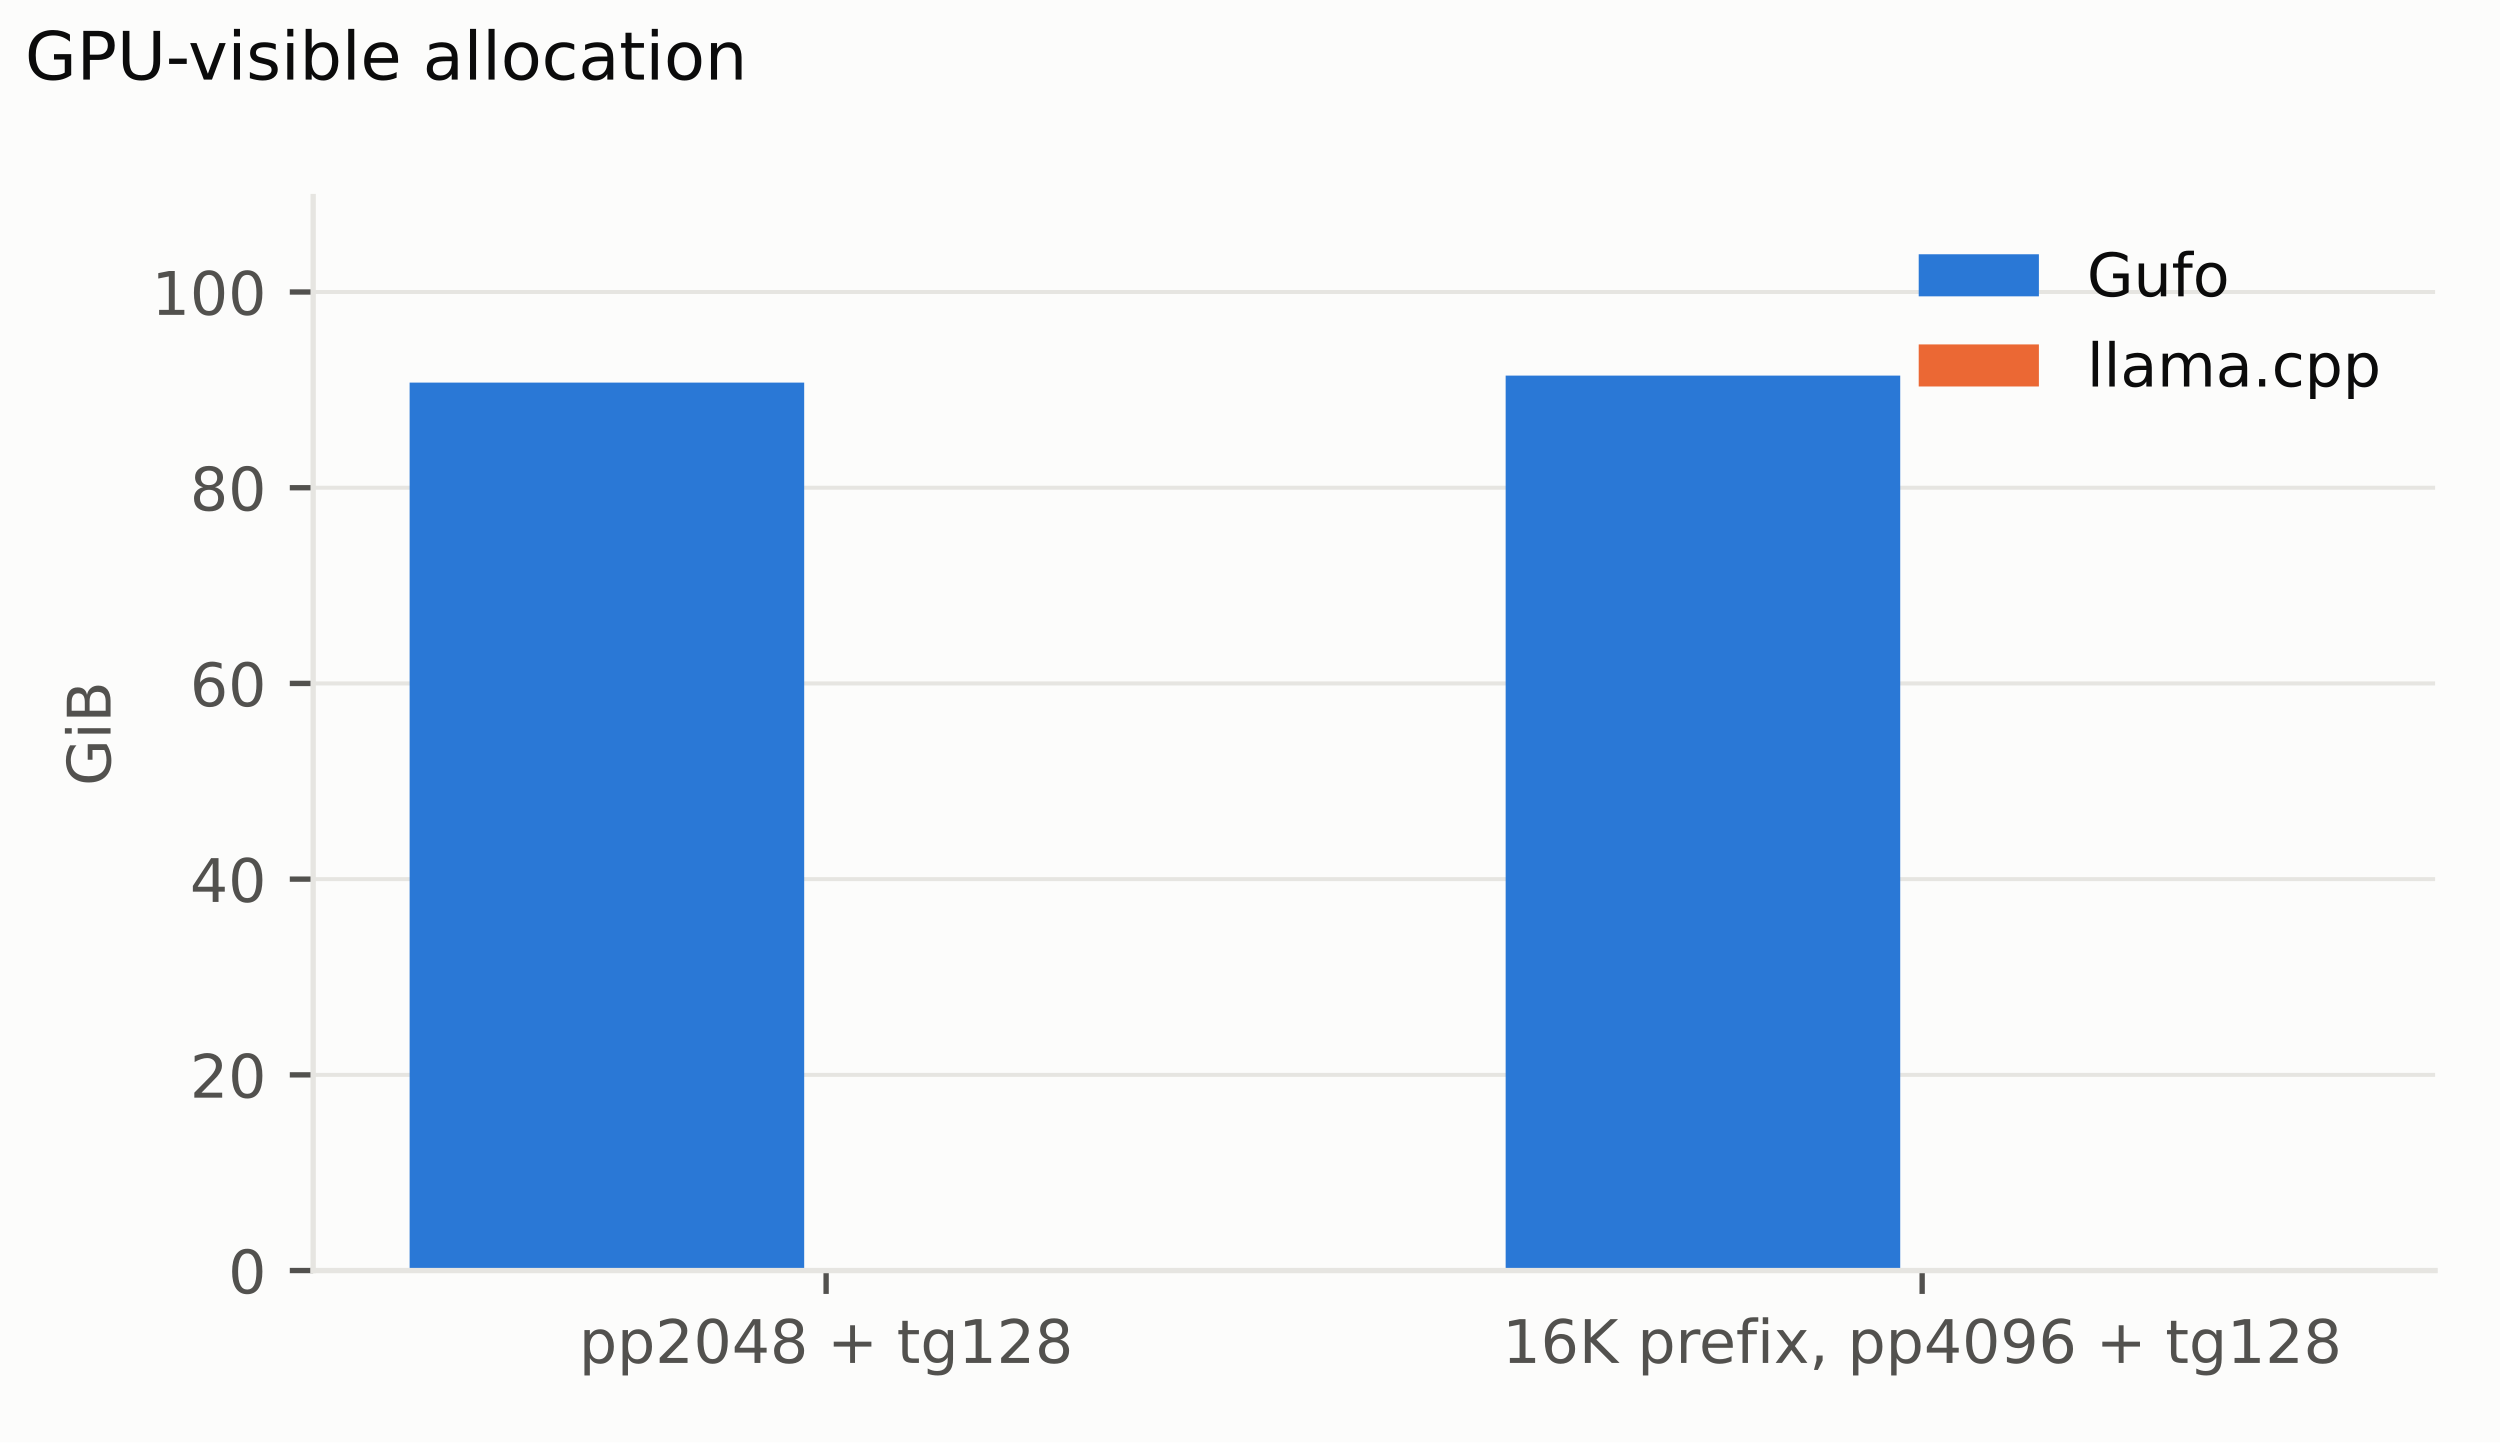
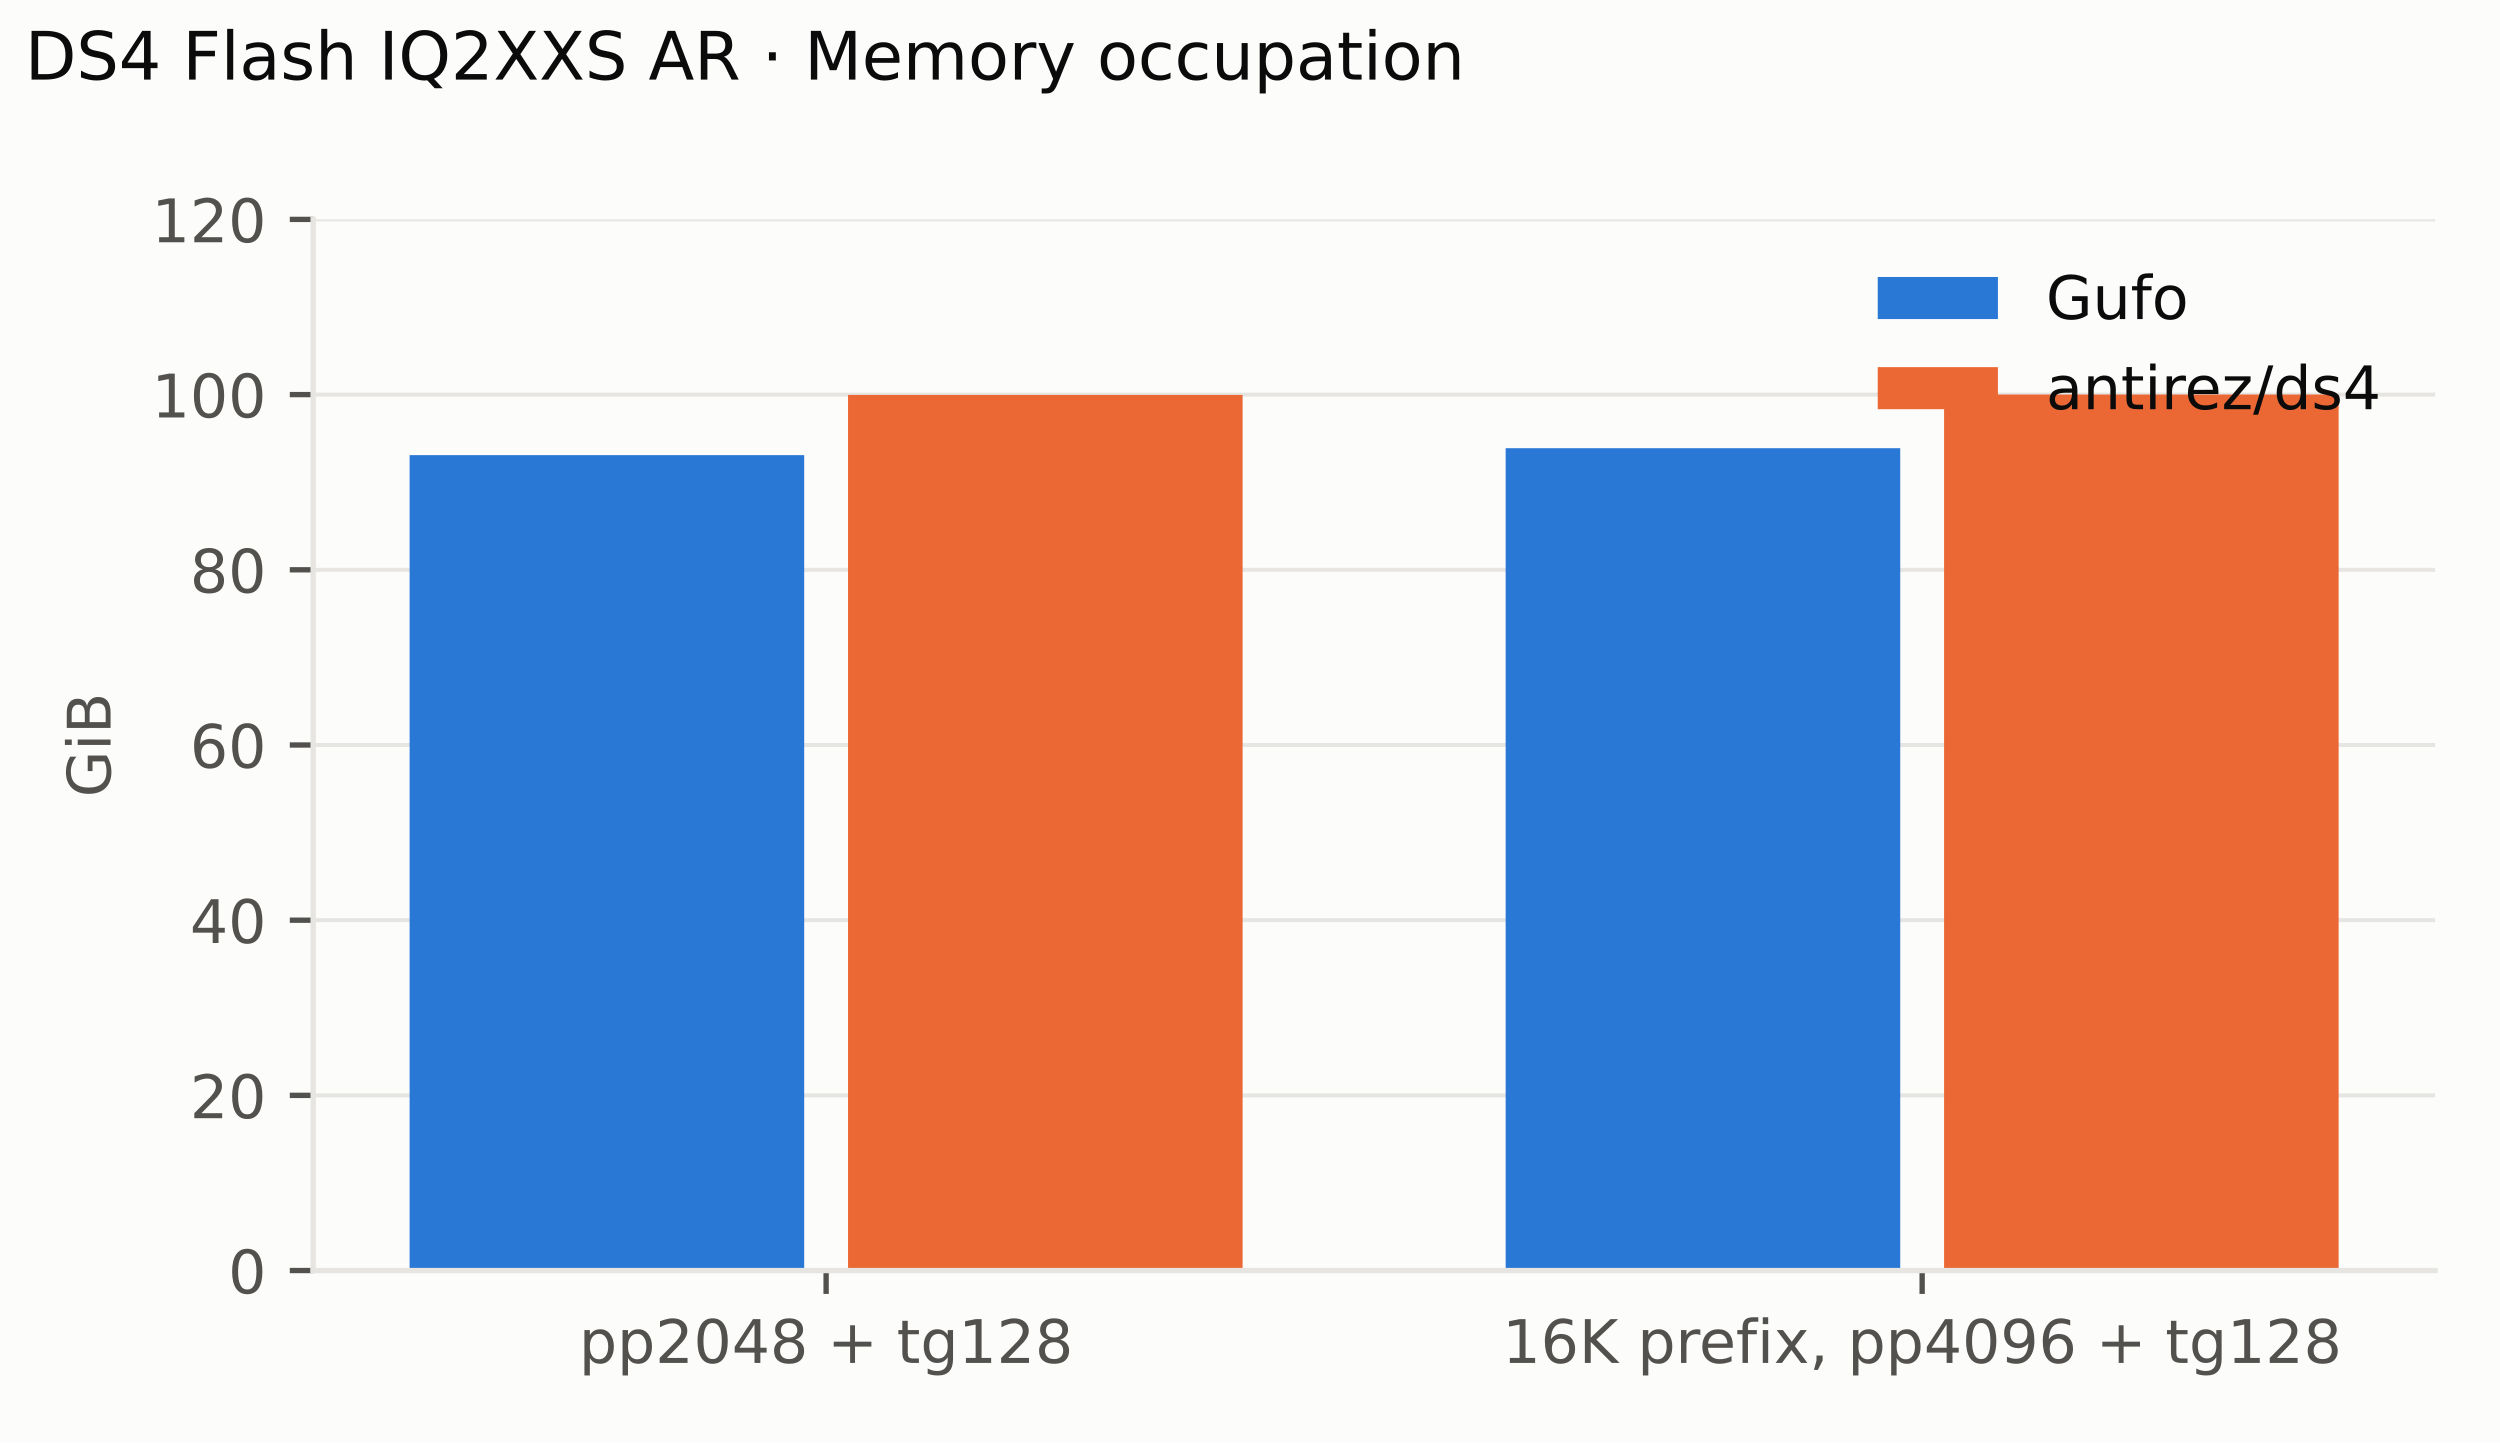
<svg xmlns="http://www.w3.org/2000/svg" xmlns:xlink="http://www.w3.org/1999/xlink" width="374.4pt" height="216pt" viewBox="0 0 374.4 216" version="1.1">
  <defs>
    <style type="text/css">*{stroke-linejoin: round; stroke-linecap: butt}</style>
  </defs>
  <g id="figure_1">
    <g id="patch_1">
-       <path d="M 0 216  L 374.4 216  L 374.4 0  L 0 0  z " style="fill: #fcfcfb" />
+       <path d="M 0 216 L 374.4 216 L 374.4 0 L 0 0 z " style="fill: #fcfcfb" />
    </g>
    <g id="axes_1">
      <g id="patch_2">
-         <path d="M 46.899 190.279  L 364.68 190.279  L 364.68 29.441  L 46.899 29.441  z " style="fill: #fcfcfb" />
+         <path d="M 46.899 190.279 L 364.68 190.279 L 364.68 32.843 L 46.899 32.843 z " style="fill: #fcfcfb" />
      </g>
      <g id="matplotlib.axis_1">
        <g id="xtick_1">
          <g id="line2d_1">
            <defs>
-               <path id="m1ebf051f68" d="M 0 0  L 0 3.5  " style="stroke: #52514e; stroke-width: 0.8" />
+               <path id="m1ebf051f68" d="M 0 0 L 0 3.5 " style="stroke: #52514e; stroke-width: 0.8" />
            </defs>
            <g>
              <use xlink:href="#m1ebf051f68" x="123.718" y="190.279" style="fill: #52514e; stroke: #52514e; stroke-width: 0.8" />
            </g>
          </g>
          <g id="text_1">
            <text style="font-size: 9px; font-family: 'DejaVu Sans', 'Bitstream Vera Sans', 'Computer Modern Sans Serif', 'Lucida Grande', 'Verdana', 'Geneva', 'Lucid', 'Arial', 'Helvetica', 'Avant Garde', sans-serif; text-anchor: middle; fill: #52514e" x="123.718" y="204.117" transform="rotate(-0 123.7183 204.1172)">pp2048 + tg128</text>
          </g>
        </g>
        <g id="xtick_2">
          <g id="line2d_2">
            <g>
              <use xlink:href="#m1ebf051f68" x="287.861" y="190.279" style="fill: #52514e; stroke: #52514e; stroke-width: 0.8" />
            </g>
          </g>
          <g id="text_2">
            <text style="font-size: 9px; font-family: 'DejaVu Sans', 'Bitstream Vera Sans', 'Computer Modern Sans Serif', 'Lucida Grande', 'Verdana', 'Geneva', 'Lucid', 'Arial', 'Helvetica', 'Avant Garde', sans-serif; text-anchor: middle; fill: #52514e" x="287.861" y="204.118" transform="rotate(-0 287.8611 204.1179)">16K prefix, pp4096 + tg128</text>
          </g>
        </g>
      </g>
      <g id="matplotlib.axis_2">
        <g id="ytick_1">
          <g id="line2d_3">
-             <path d="M 46.899 190.279  L 364.68 190.279  " clip-path="url(#pbd8cc678c1)" style="fill: none; stroke: #e6e5e1; stroke-width: 0.6; stroke-linecap: square" />
+             <path d="M 46.899 190.279 L 364.68 190.279 " clip-path="url(#p6f2e8923cc)" style="fill: none; stroke: #e6e5e1; stroke-width: 0.6; stroke-linecap: square" />
          </g>
          <g id="line2d_4">
            <defs>
-               <path id="m680e5b1e24" d="M 0 0  L -3.5 0  " style="stroke: #52514e; stroke-width: 0.8" />
+               <path id="m680e5b1e24" d="M 0 0 L -3.5 0 " style="stroke: #52514e; stroke-width: 0.8" />
            </defs>
            <g>
              <use xlink:href="#m680e5b1e24" x="46.899" y="190.279" style="fill: #52514e; stroke: #52514e; stroke-width: 0.8" />
            </g>
          </g>
          <g id="text_3">
            <text style="font-size: 9px; font-family: 'DejaVu Sans', 'Bitstream Vera Sans', 'Computer Modern Sans Serif', 'Lucida Grande', 'Verdana', 'Geneva', 'Lucid', 'Arial', 'Helvetica', 'Avant Garde', sans-serif; text-anchor: end; fill: #52514e" x="39.899" y="193.698" transform="rotate(-0 39.89945 193.6982)">0</text>
          </g>
        </g>
        <g id="ytick_2">
          <g id="line2d_5">
-             <path d="M 46.899 160.97  L 364.68 160.97  " clip-path="url(#pbd8cc678c1)" style="fill: none; stroke: #e6e5e1; stroke-width: 0.6; stroke-linecap: square" />
+             <path d="M 46.899 164.043 L 364.68 164.043 " clip-path="url(#p6f2e8923cc)" style="fill: none; stroke: #e6e5e1; stroke-width: 0.6; stroke-linecap: square" />
          </g>
          <g id="line2d_6">
            <g>
-               <use xlink:href="#m680e5b1e24" x="46.899" y="160.97" style="fill: #52514e; stroke: #52514e; stroke-width: 0.8" />
+               <use xlink:href="#m680e5b1e24" x="46.899" y="164.043" style="fill: #52514e; stroke: #52514e; stroke-width: 0.8" />
            </g>
          </g>
          <g id="text_4">
-             <text style="font-size: 9px; font-family: 'DejaVu Sans', 'Bitstream Vera Sans', 'Computer Modern Sans Serif', 'Lucida Grande', 'Verdana', 'Geneva', 'Lucid', 'Arial', 'Helvetica', 'Avant Garde', sans-serif; text-anchor: end; fill: #52514e" x="39.899" y="164.389" transform="rotate(-0 39.89945 164.3888)">20</text>
+             <text style="font-size: 9px; font-family: 'DejaVu Sans', 'Bitstream Vera Sans', 'Computer Modern Sans Serif', 'Lucida Grande', 'Verdana', 'Geneva', 'Lucid', 'Arial', 'Helvetica', 'Avant Garde', sans-serif; text-anchor: end; fill: #52514e" x="39.899" y="167.461" transform="rotate(-0 39.89945 167.4615)">20</text>
          </g>
        </g>
        <g id="ytick_3">
          <g id="line2d_7">
-             <path d="M 46.899 131.66  L 364.68 131.66  " clip-path="url(#pbd8cc678c1)" style="fill: none; stroke: #e6e5e1; stroke-width: 0.6; stroke-linecap: square" />
+             <path d="M 46.899 137.806 L 364.68 137.806 " clip-path="url(#p6f2e8923cc)" style="fill: none; stroke: #e6e5e1; stroke-width: 0.6; stroke-linecap: square" />
          </g>
          <g id="line2d_8">
            <g>
-               <use xlink:href="#m680e5b1e24" x="46.899" y="131.66" style="fill: #52514e; stroke: #52514e; stroke-width: 0.8" />
+               <use xlink:href="#m680e5b1e24" x="46.899" y="137.806" style="fill: #52514e; stroke: #52514e; stroke-width: 0.8" />
            </g>
          </g>
          <g id="text_5">
-             <text style="font-size: 9px; font-family: 'DejaVu Sans', 'Bitstream Vera Sans', 'Computer Modern Sans Serif', 'Lucida Grande', 'Verdana', 'Geneva', 'Lucid', 'Arial', 'Helvetica', 'Avant Garde', sans-serif; text-anchor: end; fill: #52514e" x="39.899" y="135.079" transform="rotate(-0 39.89945 135.0794)">40</text>
+             <text style="font-size: 9px; font-family: 'DejaVu Sans', 'Bitstream Vera Sans', 'Computer Modern Sans Serif', 'Lucida Grande', 'Verdana', 'Geneva', 'Lucid', 'Arial', 'Helvetica', 'Avant Garde', sans-serif; text-anchor: end; fill: #52514e" x="39.899" y="141.225" transform="rotate(-0 39.89945 141.2248)">40</text>
          </g>
        </g>
        <g id="ytick_4">
          <g id="line2d_9">
-             <path d="M 46.899 102.351  L 364.68 102.351  " clip-path="url(#pbd8cc678c1)" style="fill: none; stroke: #e6e5e1; stroke-width: 0.6; stroke-linecap: square" />
+             <path d="M 46.899 111.569 L 364.68 111.569 " clip-path="url(#p6f2e8923cc)" style="fill: none; stroke: #e6e5e1; stroke-width: 0.6; stroke-linecap: square" />
          </g>
          <g id="line2d_10">
            <g>
-               <use xlink:href="#m680e5b1e24" x="46.899" y="102.351" style="fill: #52514e; stroke: #52514e; stroke-width: 0.8" />
+               <use xlink:href="#m680e5b1e24" x="46.899" y="111.569" style="fill: #52514e; stroke: #52514e; stroke-width: 0.8" />
            </g>
          </g>
          <g id="text_6">
-             <text style="font-size: 9px; font-family: 'DejaVu Sans', 'Bitstream Vera Sans', 'Computer Modern Sans Serif', 'Lucida Grande', 'Verdana', 'Geneva', 'Lucid', 'Arial', 'Helvetica', 'Avant Garde', sans-serif; text-anchor: end; fill: #52514e" x="39.899" y="105.77" transform="rotate(-0 39.89945 105.7699)">60</text>
+             <text style="font-size: 9px; font-family: 'DejaVu Sans', 'Bitstream Vera Sans', 'Computer Modern Sans Serif', 'Lucida Grande', 'Verdana', 'Geneva', 'Lucid', 'Arial', 'Helvetica', 'Avant Garde', sans-serif; text-anchor: end; fill: #52514e" x="39.899" y="114.988" transform="rotate(-0 39.89945 114.988)">60</text>
          </g>
        </g>
        <g id="ytick_5">
          <g id="line2d_11">
-             <path d="M 46.899 73.042  L 364.68 73.042  " clip-path="url(#pbd8cc678c1)" style="fill: none; stroke: #e6e5e1; stroke-width: 0.6; stroke-linecap: square" />
+             <path d="M 46.899 85.332 L 364.68 85.332 " clip-path="url(#p6f2e8923cc)" style="fill: none; stroke: #e6e5e1; stroke-width: 0.6; stroke-linecap: square" />
          </g>
          <g id="line2d_12">
            <g>
-               <use xlink:href="#m680e5b1e24" x="46.899" y="73.042" style="fill: #52514e; stroke: #52514e; stroke-width: 0.8" />
+               <use xlink:href="#m680e5b1e24" x="46.899" y="85.332" style="fill: #52514e; stroke: #52514e; stroke-width: 0.8" />
            </g>
          </g>
          <g id="text_7">
-             <text style="font-size: 9px; font-family: 'DejaVu Sans', 'Bitstream Vera Sans', 'Computer Modern Sans Serif', 'Lucida Grande', 'Verdana', 'Geneva', 'Lucid', 'Arial', 'Helvetica', 'Avant Garde', sans-serif; text-anchor: end; fill: #52514e" x="39.899" y="76.46" transform="rotate(-0 39.89945 76.46046)">80</text>
+             <text style="font-size: 9px; font-family: 'DejaVu Sans', 'Bitstream Vera Sans', 'Computer Modern Sans Serif', 'Lucida Grande', 'Verdana', 'Geneva', 'Lucid', 'Arial', 'Helvetica', 'Avant Garde', sans-serif; text-anchor: end; fill: #52514e" x="39.899" y="88.751" transform="rotate(-0 39.89945 88.75127)">80</text>
          </g>
        </g>
        <g id="ytick_6">
          <g id="line2d_13">
-             <path d="M 46.899 43.732  L 364.68 43.732  " clip-path="url(#pbd8cc678c1)" style="fill: none; stroke: #e6e5e1; stroke-width: 0.6; stroke-linecap: square" />
+             <path d="M 46.899 59.096 L 364.68 59.096 " clip-path="url(#p6f2e8923cc)" style="fill: none; stroke: #e6e5e1; stroke-width: 0.6; stroke-linecap: square" />
          </g>
          <g id="line2d_14">
            <g>
-               <use xlink:href="#m680e5b1e24" x="46.899" y="43.732" style="fill: #52514e; stroke: #52514e; stroke-width: 0.8" />
+               <use xlink:href="#m680e5b1e24" x="46.899" y="59.096" style="fill: #52514e; stroke: #52514e; stroke-width: 0.8" />
            </g>
          </g>
          <g id="text_8">
-             <text style="font-size: 9px; font-family: 'DejaVu Sans', 'Bitstream Vera Sans', 'Computer Modern Sans Serif', 'Lucida Grande', 'Verdana', 'Geneva', 'Lucid', 'Arial', 'Helvetica', 'Avant Garde', sans-serif; text-anchor: end; fill: #52514e" x="39.899" y="47.151" transform="rotate(-0 39.89945 47.15101)">100</text>
+             <text style="font-size: 9px; font-family: 'DejaVu Sans', 'Bitstream Vera Sans', 'Computer Modern Sans Serif', 'Lucida Grande', 'Verdana', 'Geneva', 'Lucid', 'Arial', 'Helvetica', 'Avant Garde', sans-serif; text-anchor: end; fill: #52514e" x="39.899" y="62.515" transform="rotate(-0 39.89945 62.51453)">100</text>
          </g>
        </g>
-         <g id="text_9">
-           <text style="font-size: 9px; font-family: 'DejaVu Sans', 'Bitstream Vera Sans', 'Computer Modern Sans Serif', 'Lucida Grande', 'Verdana', 'Geneva', 'Lucid', 'Arial', 'Helvetica', 'Avant Garde', sans-serif; text-anchor: middle; fill: #52514e" x="16.559" y="109.86" transform="rotate(-90 16.55859 109.86)">GiB</text>
+         <g id="ytick_7">
+           <g id="line2d_15">
+             <path d="M 46.899 32.859 L 364.68 32.859 " clip-path="url(#p6f2e8923cc)" style="fill: none; stroke: #e6e5e1; stroke-width: 0.6; stroke-linecap: square" />
+           </g>
+           <g id="line2d_16">
+             <g>
+               <use xlink:href="#m680e5b1e24" x="46.899" y="32.859" style="fill: #52514e; stroke: #52514e; stroke-width: 0.8" />
+             </g>
+           </g>
+           <g id="text_9">
+             <text style="font-size: 9px; font-family: 'DejaVu Sans', 'Bitstream Vera Sans', 'Computer Modern Sans Serif', 'Lucida Grande', 'Verdana', 'Geneva', 'Lucid', 'Arial', 'Helvetica', 'Avant Garde', sans-serif; text-anchor: end; fill: #52514e" x="39.899" y="36.278" transform="rotate(-0 39.89945 36.27778)">120</text>
+           </g>
+         </g>
+         <g id="text_10">
+           <text style="font-size: 9px; font-family: 'DejaVu Sans', 'Bitstream Vera Sans', 'Computer Modern Sans Serif', 'Lucida Grande', 'Verdana', 'Geneva', 'Lucid', 'Arial', 'Helvetica', 'Avant Garde', sans-serif; text-anchor: middle; fill: #52514e" x="16.559" y="111.561" transform="rotate(-90 16.55859 111.5612)">GiB</text>
        </g>
      </g>
      <g id="patch_3">
-         <path d="M 61.344 190.279  L 120.435 190.279  L 120.435 57.302  L 61.344 57.302  z " clip-path="url(#pbd8cc678c1)" style="fill: #2a78d6" />
+         <path d="M 61.344 190.279 L 120.435 190.279 L 120.435 68.16 L 61.344 68.16 z " clip-path="url(#p6f2e8923cc)" style="fill: #2a78d6" />
      </g>
      <g id="patch_4">
-         <path d="M 225.487 190.279  L 284.578 190.279  L 284.578 56.247  L 225.487 56.247  z " clip-path="url(#pbd8cc678c1)" style="fill: #2a78d6" />
+         <path d="M 225.487 190.279 L 284.578 190.279 L 284.578 67.124 L 225.487 67.124 z " clip-path="url(#p6f2e8923cc)" style="fill: #2a78d6" />
      </g>
      <g id="patch_5">
-         <path d="M 127.001 190.279  L 186.093 190.279  L 186.093 190.279  L 127.001 190.279  z " clip-path="url(#pbd8cc678c1)" style="fill: #eb6834" />
+         <path d="M 127.001 190.279 L 186.093 190.279 L 186.093 59.148 L 127.001 59.148 z " clip-path="url(#p6f2e8923cc)" style="fill: #eb6834" />
      </g>
      <g id="patch_6">
-         <path d="M 291.144 190.279  L 350.235 190.279  L 350.235 190.279  L 291.144 190.279  z " clip-path="url(#pbd8cc678c1)" style="fill: #eb6834" />
+         <path d="M 291.144 190.279 L 350.235 190.279 L 350.235 59.082 L 291.144 59.082 z " clip-path="url(#p6f2e8923cc)" style="fill: #eb6834" />
      </g>
      <g id="patch_7">
-         <path d="M 46.899 190.279  L 46.899 29.441  " style="fill: none; stroke: #e6e5e1; stroke-width: 0.8; stroke-linejoin: miter; stroke-linecap: square" />
+         <path d="M 46.899 190.279 L 46.899 32.843 " style="fill: none; stroke: #e6e5e1; stroke-width: 0.8; stroke-linejoin: miter; stroke-linecap: square" />
      </g>
      <g id="patch_8">
-         <path d="M 46.899 190.279  L 364.68 190.279  " style="fill: none; stroke: #e6e5e1; stroke-width: 0.8; stroke-linejoin: miter; stroke-linecap: square" />
+         <path d="M 46.899 190.279 L 364.68 190.279 " style="fill: none; stroke: #e6e5e1; stroke-width: 0.8; stroke-linejoin: miter; stroke-linecap: square" />
      </g>
      <g id="legend_1">
        <g id="patch_9">
-           <path d="M 287.346 44.379  L 305.346 44.379  L 305.346 38.079  L 287.346 38.079  z " style="fill: #2a78d6" />
+           <path d="M 281.209 47.782 L 299.209 47.782 L 299.209 41.482 L 281.209 41.482 z " style="fill: #2a78d6" />
        </g>
-         <g id="text_10">
-           <text style="font-size: 9px; font-family: 'DejaVu Sans', 'Bitstream Vera Sans', 'Computer Modern Sans Serif', 'Lucida Grande', 'Verdana', 'Geneva', 'Lucid', 'Arial', 'Helvetica', 'Avant Garde', sans-serif; text-anchor: start; fill: #0b0b0b" x="312.546" y="44.379" transform="rotate(-0 312.5461 44.37938)">Gufo</text>
+         <g id="text_11">
+           <text style="font-size: 9px; font-family: 'DejaVu Sans', 'Bitstream Vera Sans', 'Computer Modern Sans Serif', 'Lucida Grande', 'Verdana', 'Geneva', 'Lucid', 'Arial', 'Helvetica', 'Avant Garde', sans-serif; text-anchor: start; fill: #0b0b0b" x="306.409" y="47.782" transform="rotate(-0 306.4092 47.78169)">Gufo</text>
        </g>
        <g id="patch_10">
-           <path d="M 287.346 57.88  L 305.346 57.88  L 305.346 51.58  L 287.346 51.58  z " style="fill: #eb6834" />
+           <path d="M 281.209 61.282 L 299.209 61.282 L 299.209 54.982 L 281.209 54.982 z " style="fill: #eb6834" />
        </g>
-         <g id="text_11">
-           <text style="font-size: 9px; font-family: 'DejaVu Sans', 'Bitstream Vera Sans', 'Computer Modern Sans Serif', 'Lucida Grande', 'Verdana', 'Geneva', 'Lucid', 'Arial', 'Helvetica', 'Avant Garde', sans-serif; text-anchor: start; fill: #0b0b0b" x="312.546" y="57.88" transform="rotate(-0 312.5461 57.88008)">llama.cpp</text>
+         <g id="text_12">
+           <text style="font-size: 9px; font-family: 'DejaVu Sans', 'Bitstream Vera Sans', 'Computer Modern Sans Serif', 'Lucida Grande', 'Verdana', 'Geneva', 'Lucid', 'Arial', 'Helvetica', 'Avant Garde', sans-serif; text-anchor: start; fill: #0b0b0b" x="306.409" y="61.282" transform="rotate(-0 306.4092 61.28239)">antirez/ds4</text>
        </g>
      </g>
    </g>
-     <g id="text_12">
-       <text style="font-size: 10px; font-family: 'DejaVu Sans', 'Bitstream Vera Sans', 'Computer Modern Sans Serif', 'Lucida Grande', 'Verdana', 'Geneva', 'Lucid', 'Arial', 'Helvetica', 'Avant Garde', sans-serif; text-anchor: start; fill: #0b0b0b" x="3.744" y="11.918" transform="rotate(-0 3.744 11.91844)">GPU-visible allocation</text>
+     <g id="text_13">
+       <text style="font-size: 10px; font-family: 'DejaVu Sans', 'Bitstream Vera Sans', 'Computer Modern Sans Serif', 'Lucida Grande', 'Verdana', 'Geneva', 'Lucid', 'Arial', 'Helvetica', 'Avant Garde', sans-serif; text-anchor: start; fill: #0b0b0b" x="3.744" y="11.918" transform="rotate(-0 3.744 11.91844)">DS4 Flash IQ2XXS AR · Memory occupation</text>
    </g>
  </g>
  <defs>
-     <clipPath id="pbd8cc678c1">
-       <rect x="46.899" y="29.441" width="317.781" height="160.839" />
+     <clipPath id="p6f2e8923cc">
+       <rect x="46.899" y="32.843" width="317.781" height="157.436" />
    </clipPath>
  </defs>
</svg>
